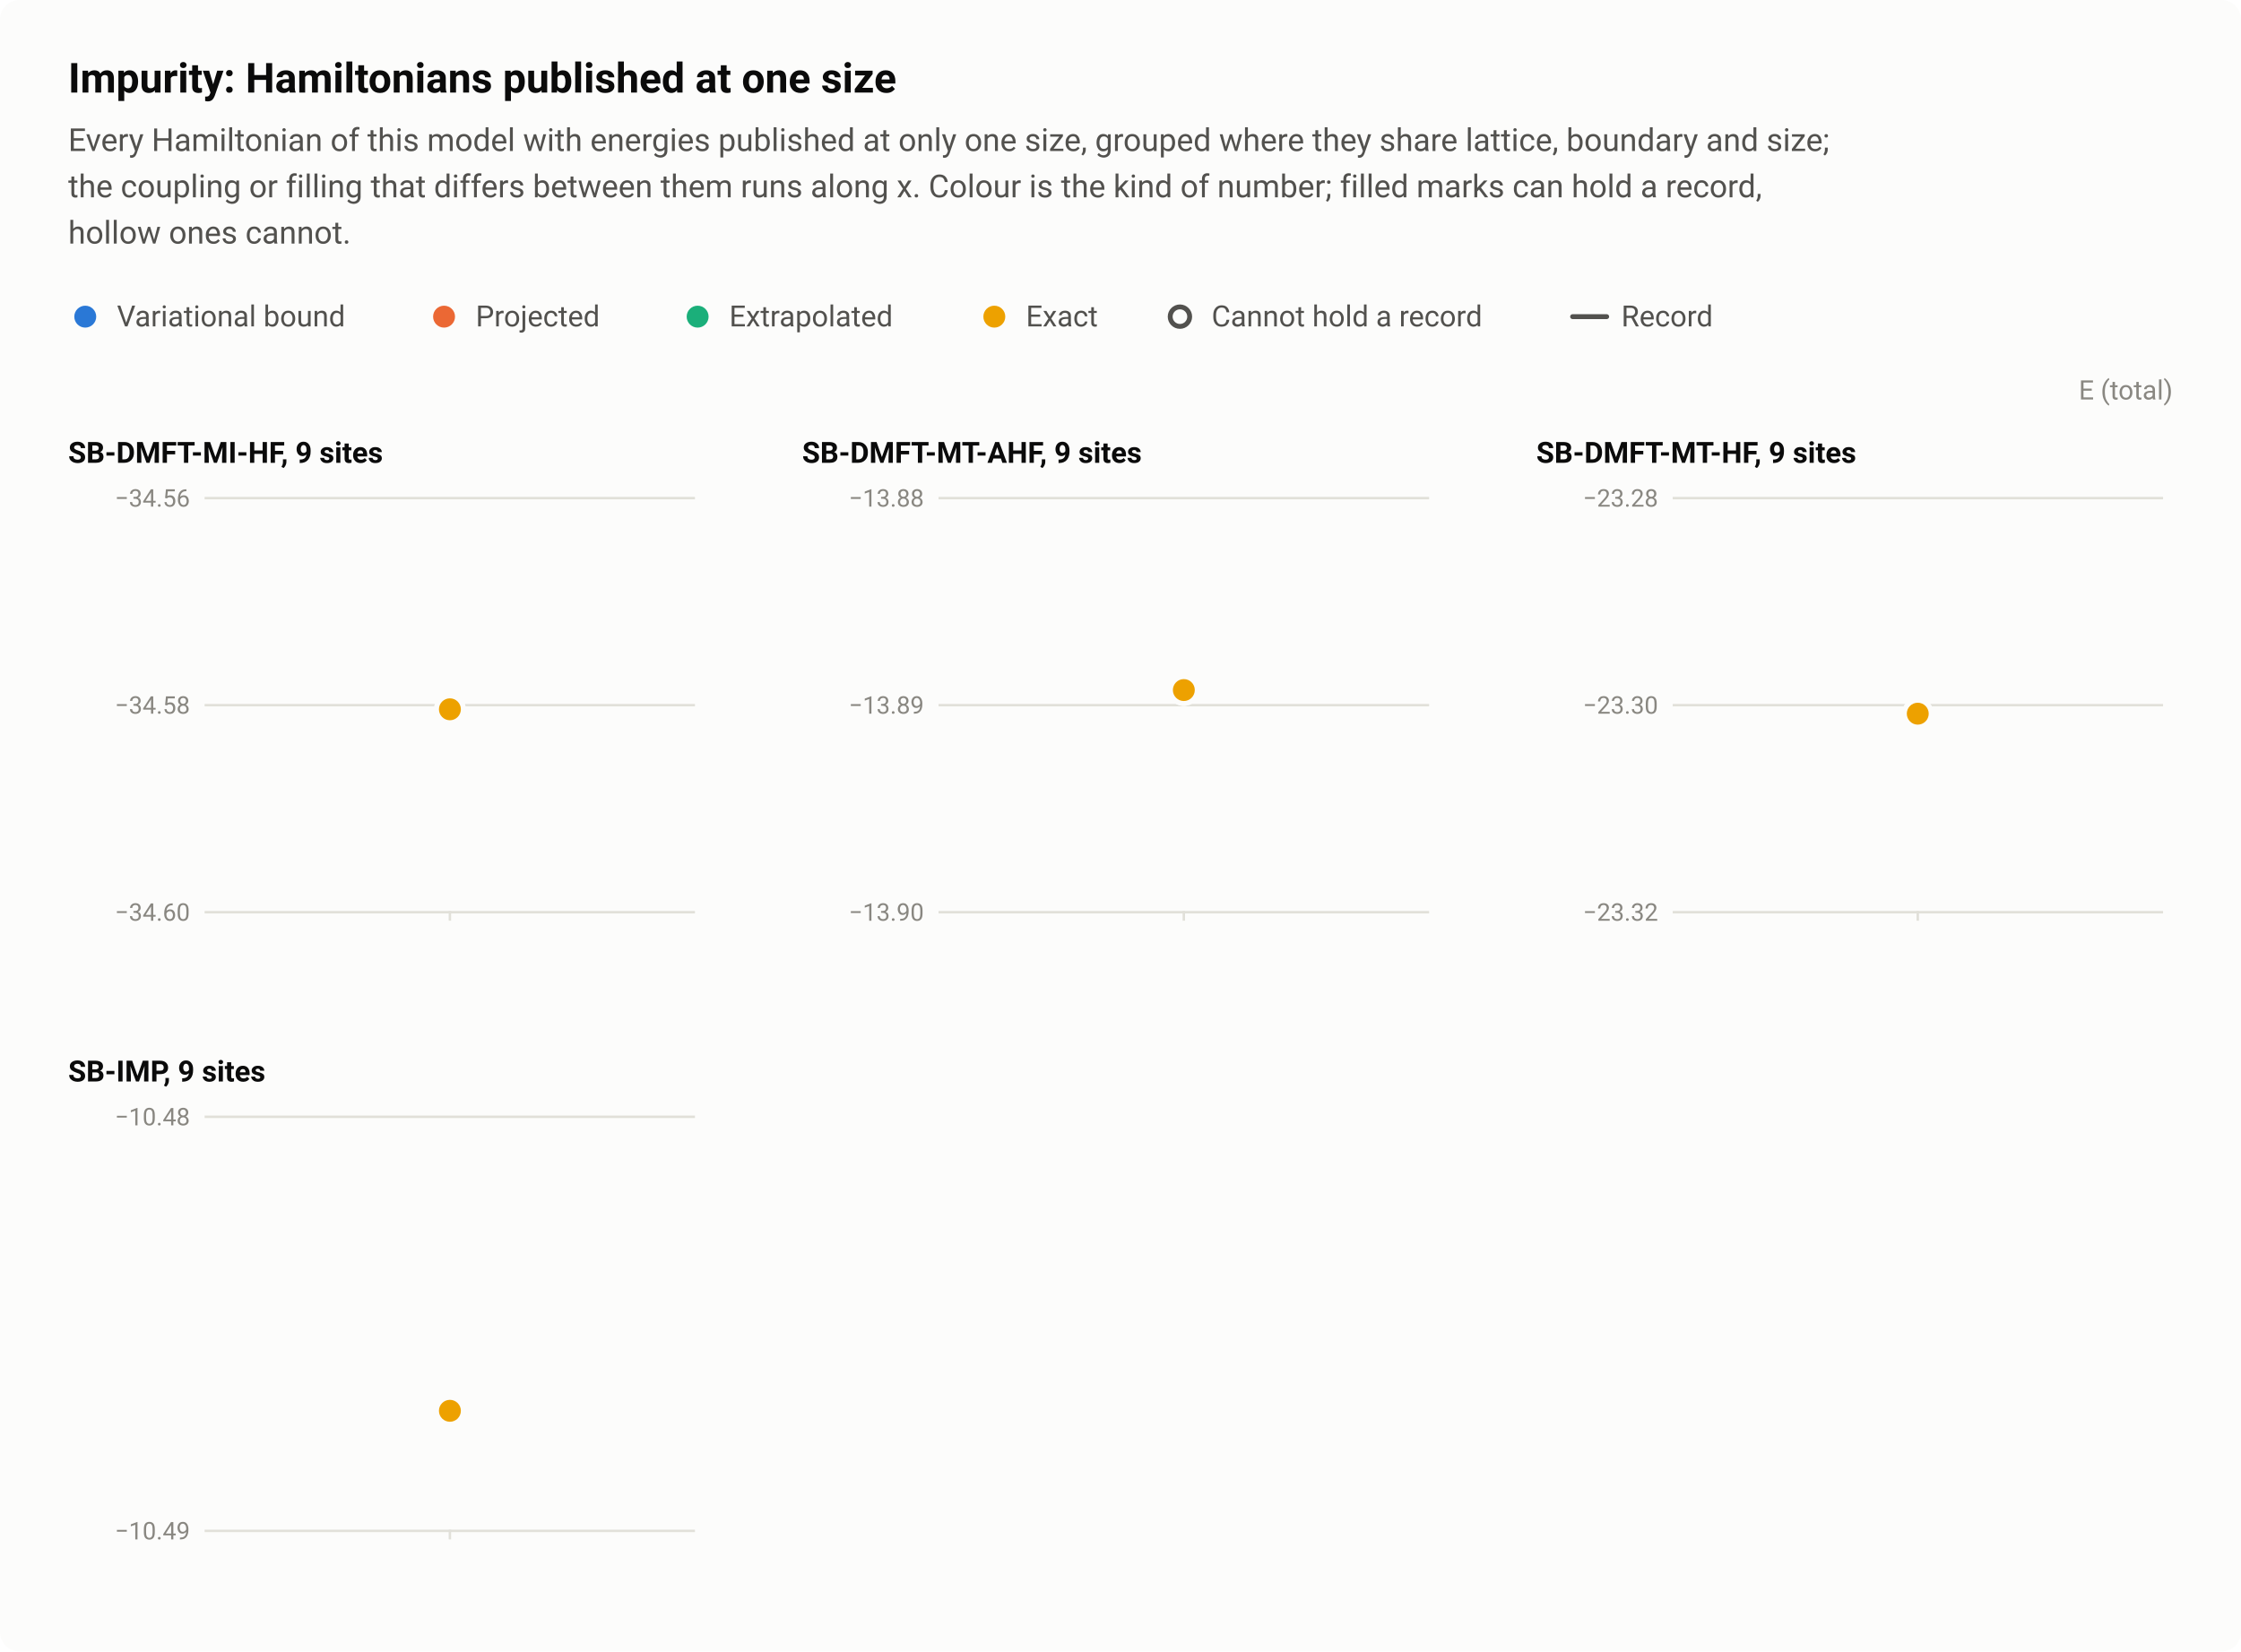
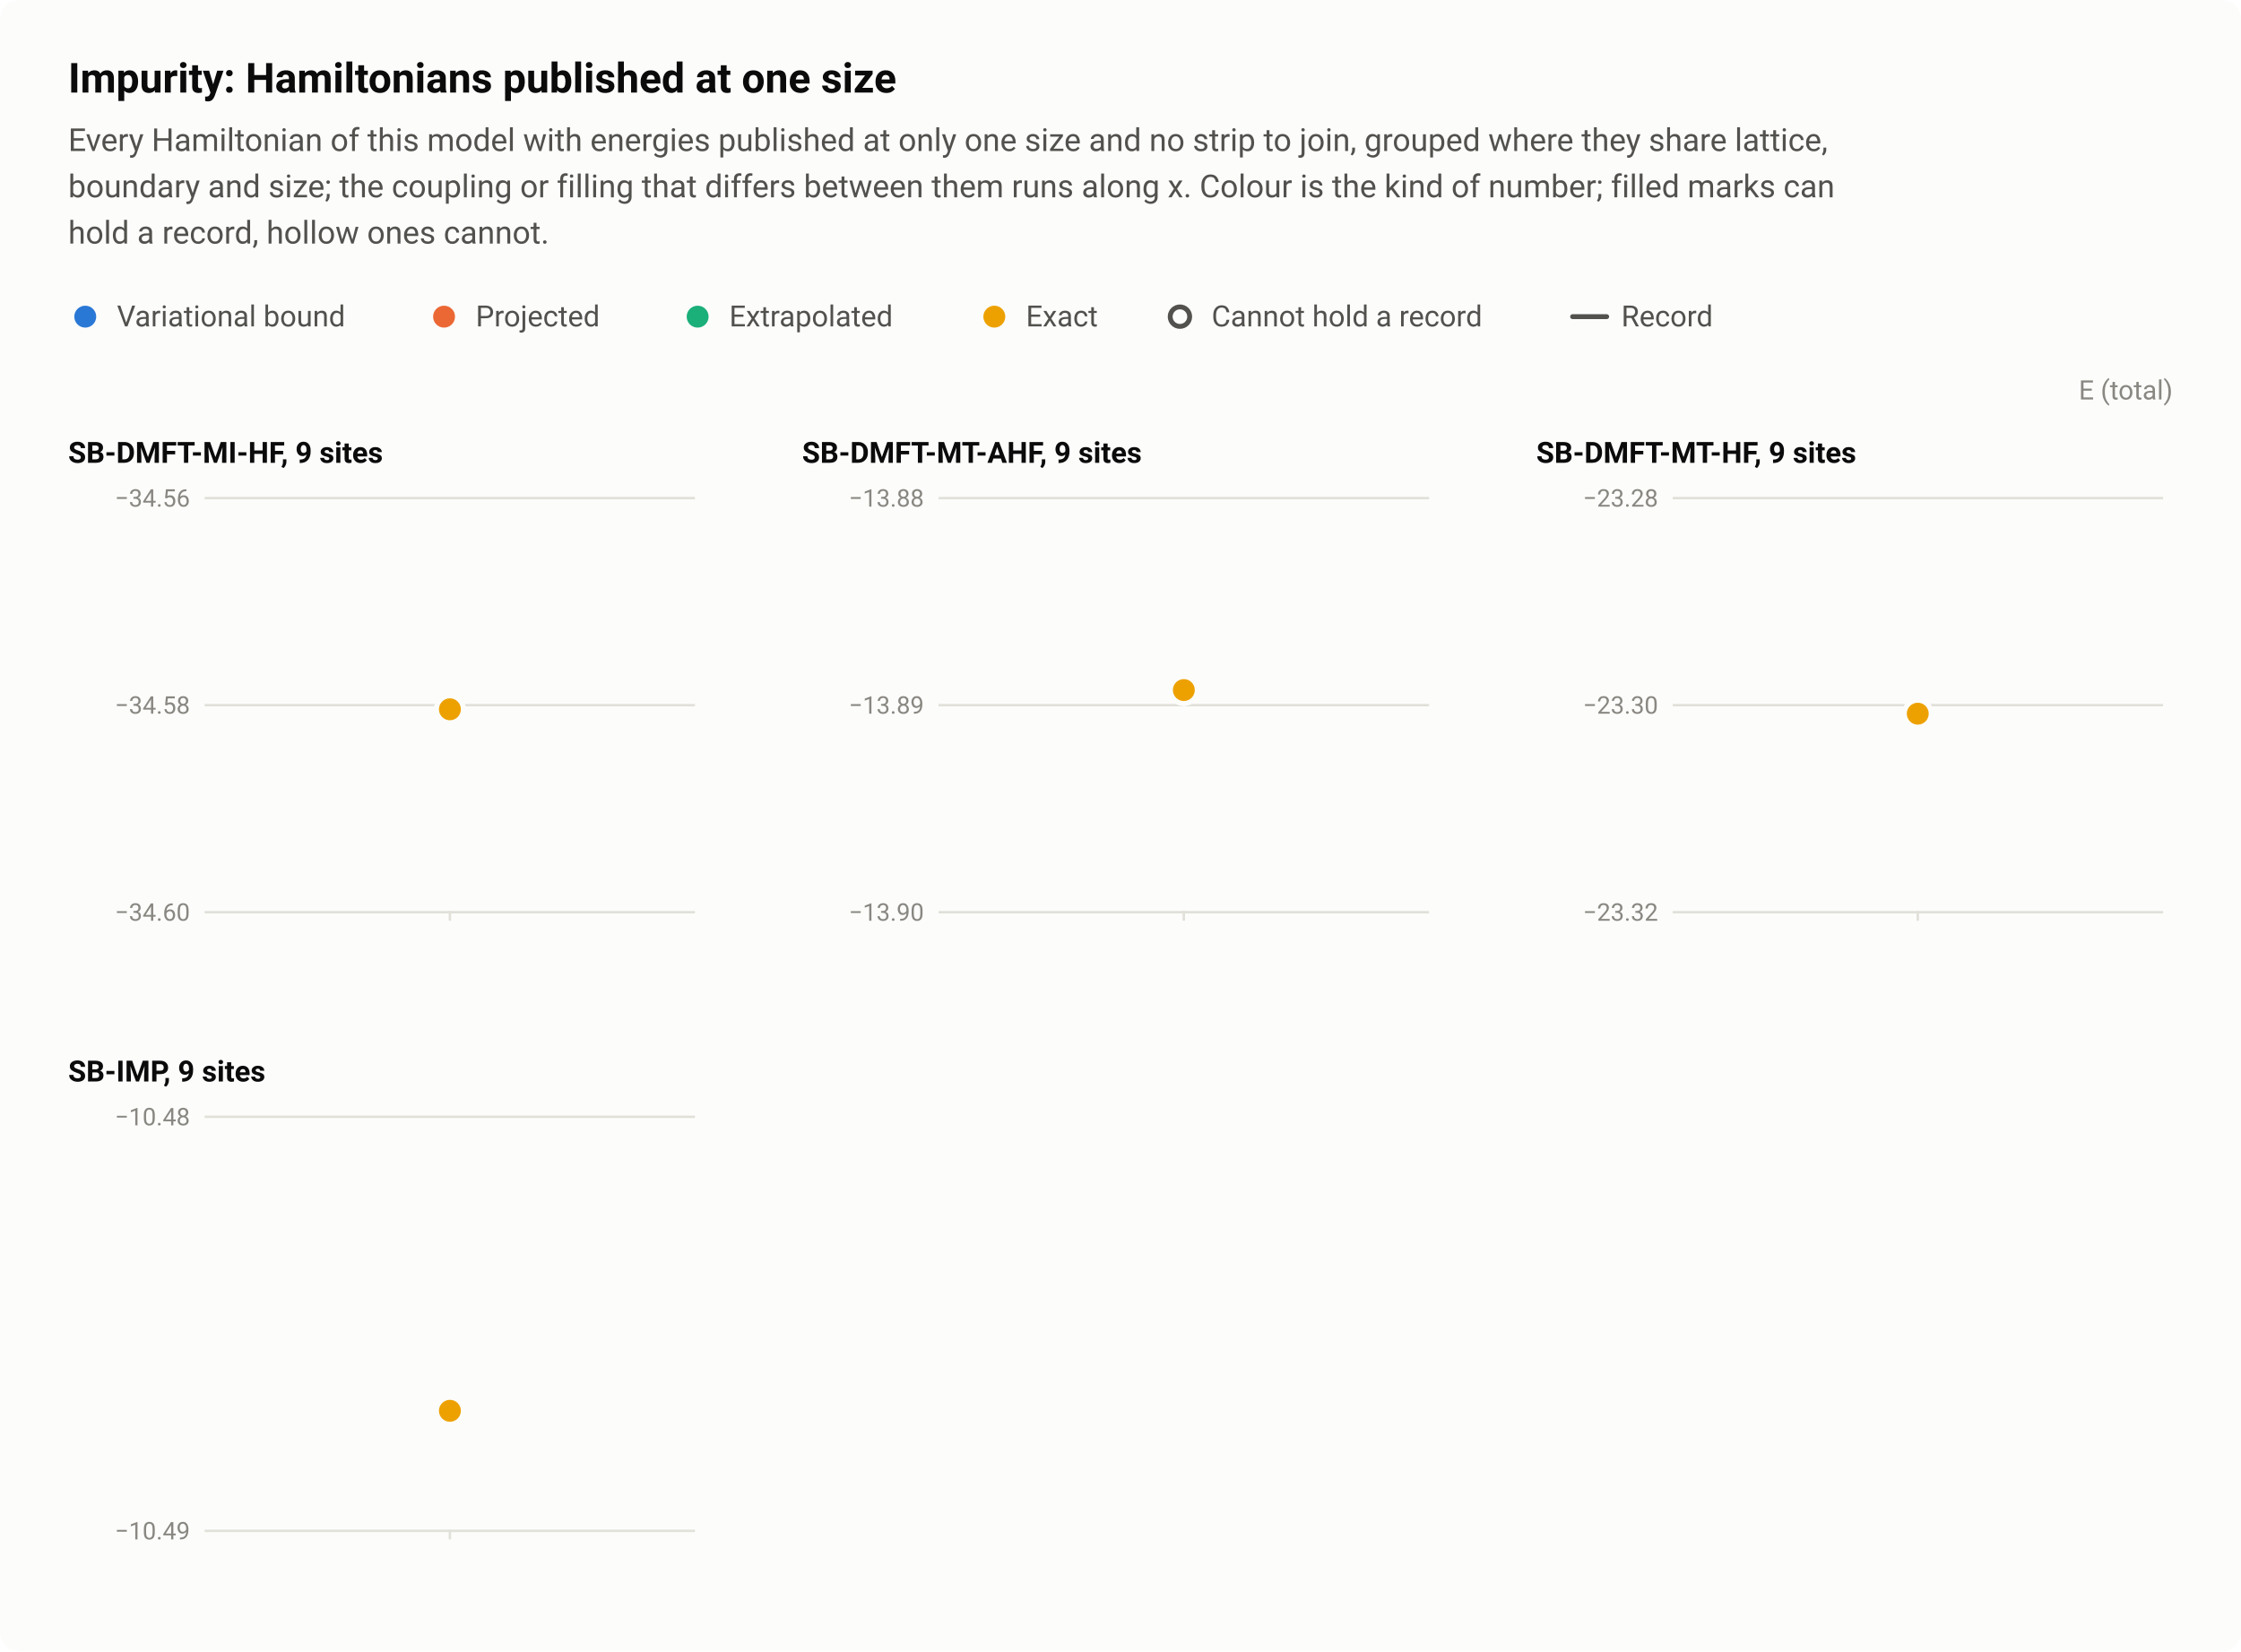
<svg xmlns="http://www.w3.org/2000/svg" width="920" height="678" viewBox="0 0 920 678" role="img" aria-labelledby="title desc">
  <style>text{font-family:system-ui,-apple-system,"Segoe UI",Roboto,"Helvetica Neue",Arial,sans-serif}</style>
  <rect width="920" height="678" rx="8" fill="#fcfcfb" />
  <text x="28" y="38" font-size="17" fill="#0b0b0b" font-weight="600">Impurity: Hamiltonians published at one size</text>
-   <text x="28" y="62" font-size="13" fill="#52514e">Every Hamiltonian of this model with energies published at only one size, grouped where they share lattice, boundary and size;</text>
-   <text x="28" y="81" font-size="13" fill="#52514e">the coupling or filling that differs between them runs along x. Colour is the kind of number; filled marks can hold a record,</text>
-   <text x="28" y="100" font-size="13" fill="#52514e">hollow ones cannot.</text>
+   <text x="28" y="62" font-size="13" fill="#52514e">Every Hamiltonian of this model with energies published at only one size and no strip to join, grouped where they share lattice,</text>
+   <text x="28" y="81" font-size="13" fill="#52514e">boundary and size; the coupling or filling that differs between them runs along x. Colour is the kind of number; filled marks can</text>
+   <text x="28" y="100" font-size="13" fill="#52514e">hold a record, hollow ones cannot.</text>
  <circle cx="35" cy="130" r="6.5" fill="#fcfcfb" />
  <circle cx="35" cy="130" r="4.5" fill="#2a78d6" />
  <text x="48" y="134" font-size="12" fill="#52514e">Variational bound</text>
  <circle cx="182.3" cy="130" r="6.5" fill="#fcfcfb" />
  <circle cx="182.3" cy="130" r="4.5" fill="#eb6834" />
  <text x="195.3" y="134" font-size="12" fill="#52514e">Projected</text>
  <circle cx="286.4" cy="130" r="6.5" fill="#fcfcfb" />
  <circle cx="286.4" cy="130" r="4.5" fill="#1baf7a" />
  <text x="299.4" y="134" font-size="12" fill="#52514e">Extrapolated</text>
  <circle cx="408.2" cy="130" r="6.5" fill="#fcfcfb" />
  <circle cx="408.2" cy="130" r="4.5" fill="#eda100" />
  <text x="421.2" y="134" font-size="12" fill="#52514e">Exact</text>
  <circle cx="484.4" cy="130" r="6.5" fill="#fcfcfb" />
  <circle cx="484.4" cy="130" r="4" fill="#fcfcfb" stroke="#52514e" stroke-width="2" />
  <text x="497.4" y="134" font-size="12" fill="#52514e">Cannot hold a record</text>
  <path d="M645.6 130H659.6" stroke="#52514e" stroke-width="2" stroke-linecap="round" />
  <text x="665.6" y="134" font-size="12" fill="#52514e">Record</text>
  <text x="892" y="164" font-size="11" fill="#898781" text-anchor="end">E (total)</text>
  <text x="28" y="190" font-size="12" fill="#0b0b0b" font-weight="600">SB-DMFT-MI-HF, 9 sites</text>
  <path d="M84 374.5H285.3" stroke="#e1e0d9" stroke-width="1" />
  <text x="78" y="378" font-size="10" fill="#898781" text-anchor="end" style="font-variant-numeric:tabular-nums">−34.60</text>
  <path d="M84 289.5H285.3" stroke="#e1e0d9" stroke-width="1" />
  <text x="78" y="293" font-size="10" fill="#898781" text-anchor="end" style="font-variant-numeric:tabular-nums">−34.58</text>
  <path d="M84 204.5H285.3" stroke="#e1e0d9" stroke-width="1" />
  <text x="78" y="208" font-size="10" fill="#898781" text-anchor="end" style="font-variant-numeric:tabular-nums">−34.56</text>
  <path d="M184.7 374v4" stroke="#e1e0d9" stroke-width="1" />
  <a class="pt" href="/instances/#r-Impurity_SB-DMFT-MI-HF_9-ed8656d9">
    <circle cx="184.7" cy="291.2" r="6.5" fill="#fcfcfb" />
    <circle cx="184.7" cy="291.2" r="4.5" fill="#2a78d6" />
  </a>
  <a class="pt" href="/instances/#r-Impurity_SB-DMFT-MI-HF_9-500604a0">
    <circle cx="184.7" cy="291.2" r="6.5" fill="#fcfcfb" />
    <circle cx="184.7" cy="291.2" r="4.5" fill="#eda100" />
  </a>
  <text x="329.3" y="190" font-size="12" fill="#0b0b0b" font-weight="600">SB-DMFT-MT-AHF, 9 sites</text>
  <path d="M385.3 374.5H586.7" stroke="#e1e0d9" stroke-width="1" />
  <text x="379.3" y="378" font-size="10" fill="#898781" text-anchor="end" style="font-variant-numeric:tabular-nums">−13.90</text>
  <path d="M385.3 289.5H586.7" stroke="#e1e0d9" stroke-width="1" />
  <text x="379.3" y="293" font-size="10" fill="#898781" text-anchor="end" style="font-variant-numeric:tabular-nums">−13.89</text>
  <path d="M385.3 204.5H586.7" stroke="#e1e0d9" stroke-width="1" />
  <text x="379.3" y="208" font-size="10" fill="#898781" text-anchor="end" style="font-variant-numeric:tabular-nums">−13.88</text>
  <path d="M486 374v4" stroke="#e1e0d9" stroke-width="1" />
  <a class="pt" href="/instances/#r-Impurity_SB-DMFT-MT-AHF_9-dd0c6603">
    <circle cx="486" cy="283.3" r="6.5" fill="#fcfcfb" />
    <circle cx="486" cy="283.3" r="4.5" fill="#2a78d6" />
  </a>
  <a class="pt" href="/instances/#r-Impurity_SB-DMFT-MT-AHF_9-c5f50a7c">
    <circle cx="486" cy="283.3" r="6.5" fill="#fcfcfb" />
    <circle cx="486" cy="283.3" r="4.5" fill="#eda100" />
  </a>
  <text x="630.7" y="190" font-size="12" fill="#0b0b0b" font-weight="600">SB-DMFT-MT-HF, 9 sites</text>
  <path d="M686.7 374.5H888" stroke="#e1e0d9" stroke-width="1" />
  <text x="680.7" y="378" font-size="10" fill="#898781" text-anchor="end" style="font-variant-numeric:tabular-nums">−23.32</text>
  <path d="M686.7 289.5H888" stroke="#e1e0d9" stroke-width="1" />
  <text x="680.7" y="293" font-size="10" fill="#898781" text-anchor="end" style="font-variant-numeric:tabular-nums">−23.30</text>
  <path d="M686.7 204.5H888" stroke="#e1e0d9" stroke-width="1" />
  <text x="680.7" y="208" font-size="10" fill="#898781" text-anchor="end" style="font-variant-numeric:tabular-nums">−23.28</text>
  <path d="M787.3 374v4" stroke="#e1e0d9" stroke-width="1" />
  <a class="pt" href="/instances/#r-Impurity_SB-DMFT-MT-HF_9-33f64e8e">
    <circle cx="787.3" cy="293" r="6.5" fill="#fcfcfb" />
    <circle cx="787.3" cy="293" r="4.5" fill="#2a78d6" />
  </a>
  <a class="pt" href="/instances/#r-Impurity_SB-DMFT-MT-HF_9-72af412f">
    <circle cx="787.3" cy="293" r="6.5" fill="#fcfcfb" />
    <circle cx="787.3" cy="293" r="4.5" fill="#eda100" />
  </a>
  <text x="28" y="444" font-size="12" fill="#0b0b0b" font-weight="600">SB-IMP, 9 sites</text>
  <path d="M84 628.5H285.3" stroke="#e1e0d9" stroke-width="1" />
  <text x="78" y="632" font-size="10" fill="#898781" text-anchor="end" style="font-variant-numeric:tabular-nums">−10.49</text>
  <path d="M84 458.5H285.3" stroke="#e1e0d9" stroke-width="1" />
  <text x="78" y="462" font-size="10" fill="#898781" text-anchor="end" style="font-variant-numeric:tabular-nums">−10.48</text>
  <path d="M184.7 628v4" stroke="#e1e0d9" stroke-width="1" />
  <a class="pt" href="/instances/#r-Impurity_SB-IMP_9-8b339041">
    <circle cx="184.7" cy="579.2" r="6.5" fill="#fcfcfb" />
    <circle cx="184.7" cy="579.2" r="4.5" fill="#2a78d6" />
  </a>
  <a class="pt" href="/instances/#r-Impurity_SB-IMP_9-33c42c91">
    <circle cx="184.7" cy="579.2" r="6.5" fill="#fcfcfb" />
    <circle cx="184.7" cy="579.2" r="4.5" fill="#eda100" />
  </a>
</svg>
